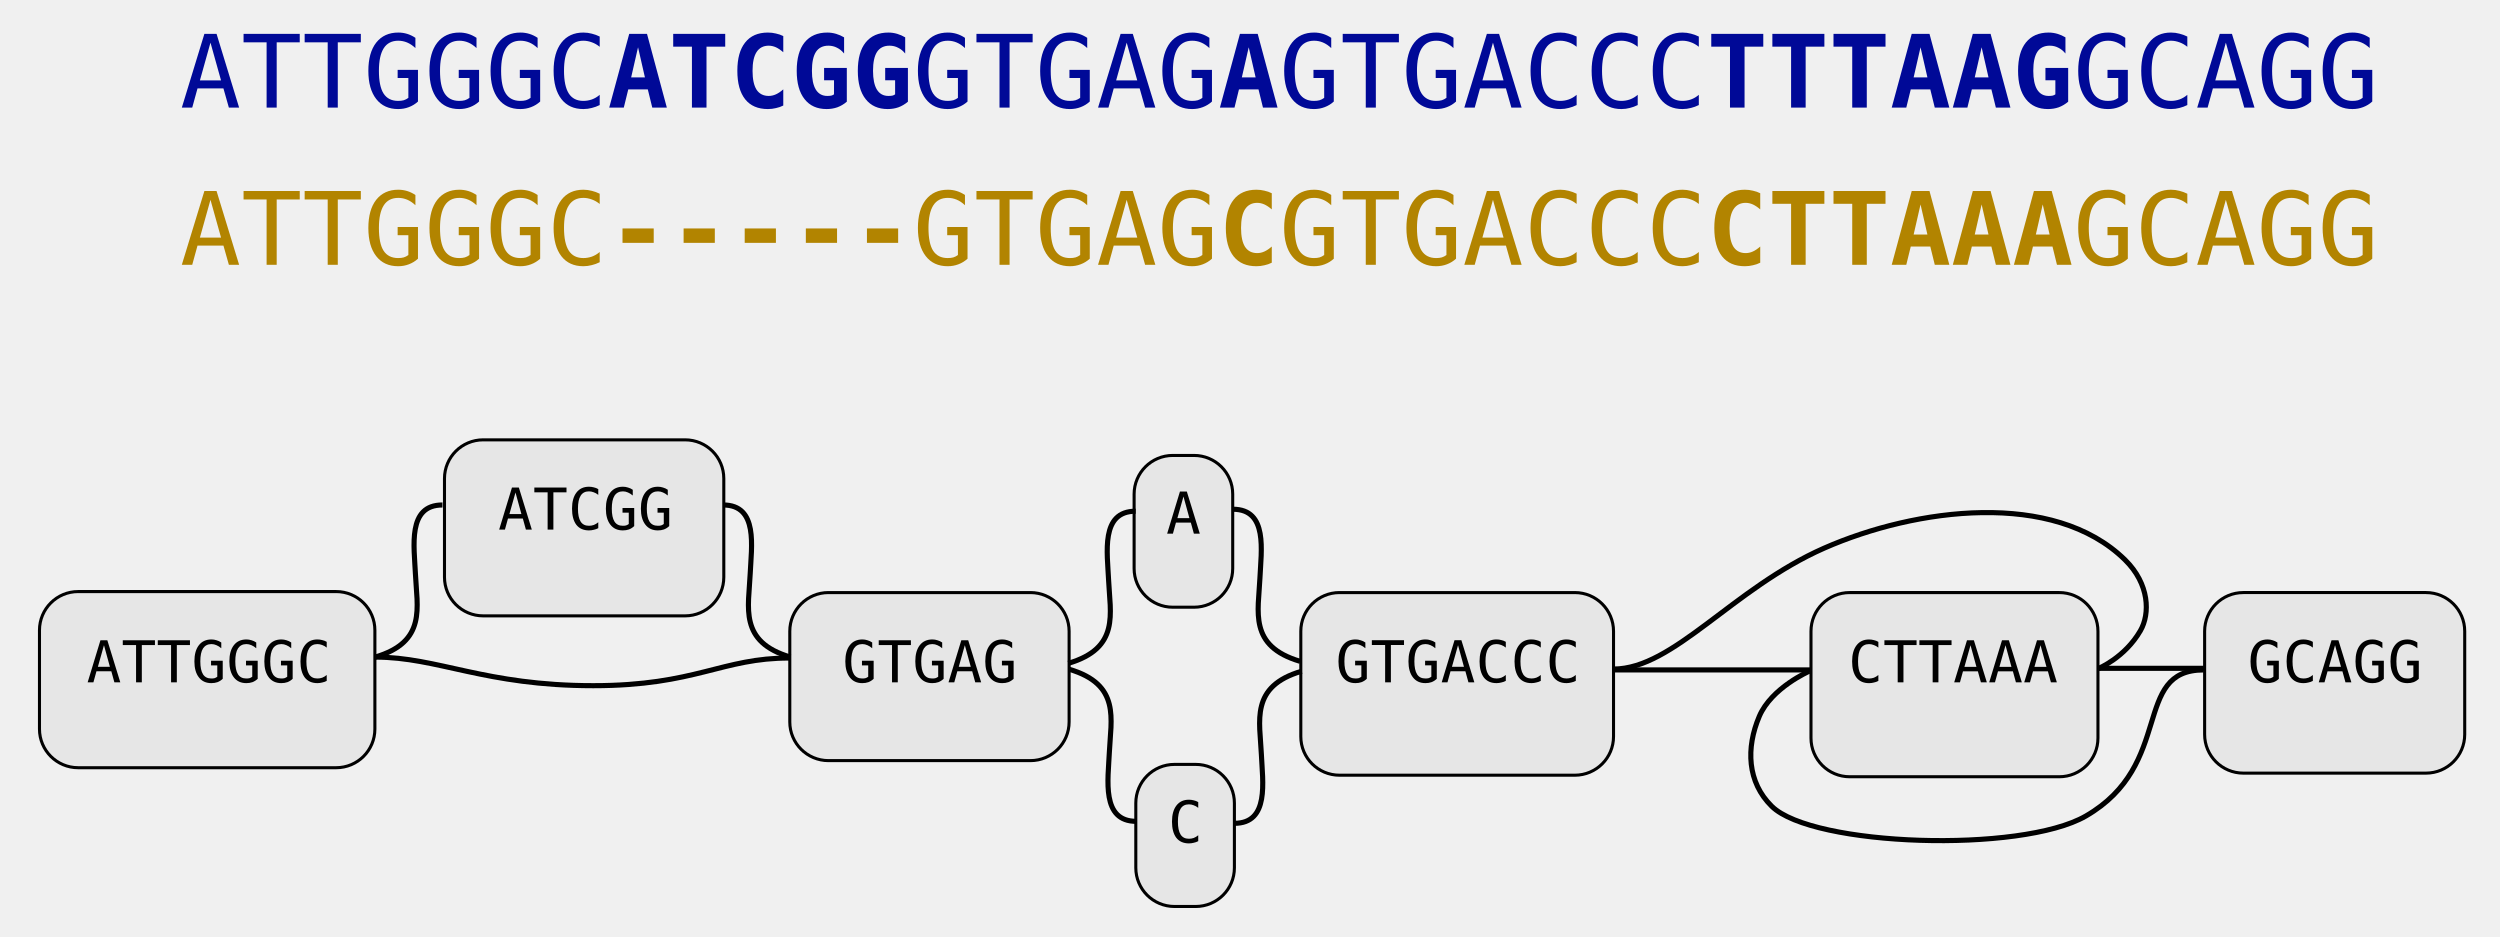
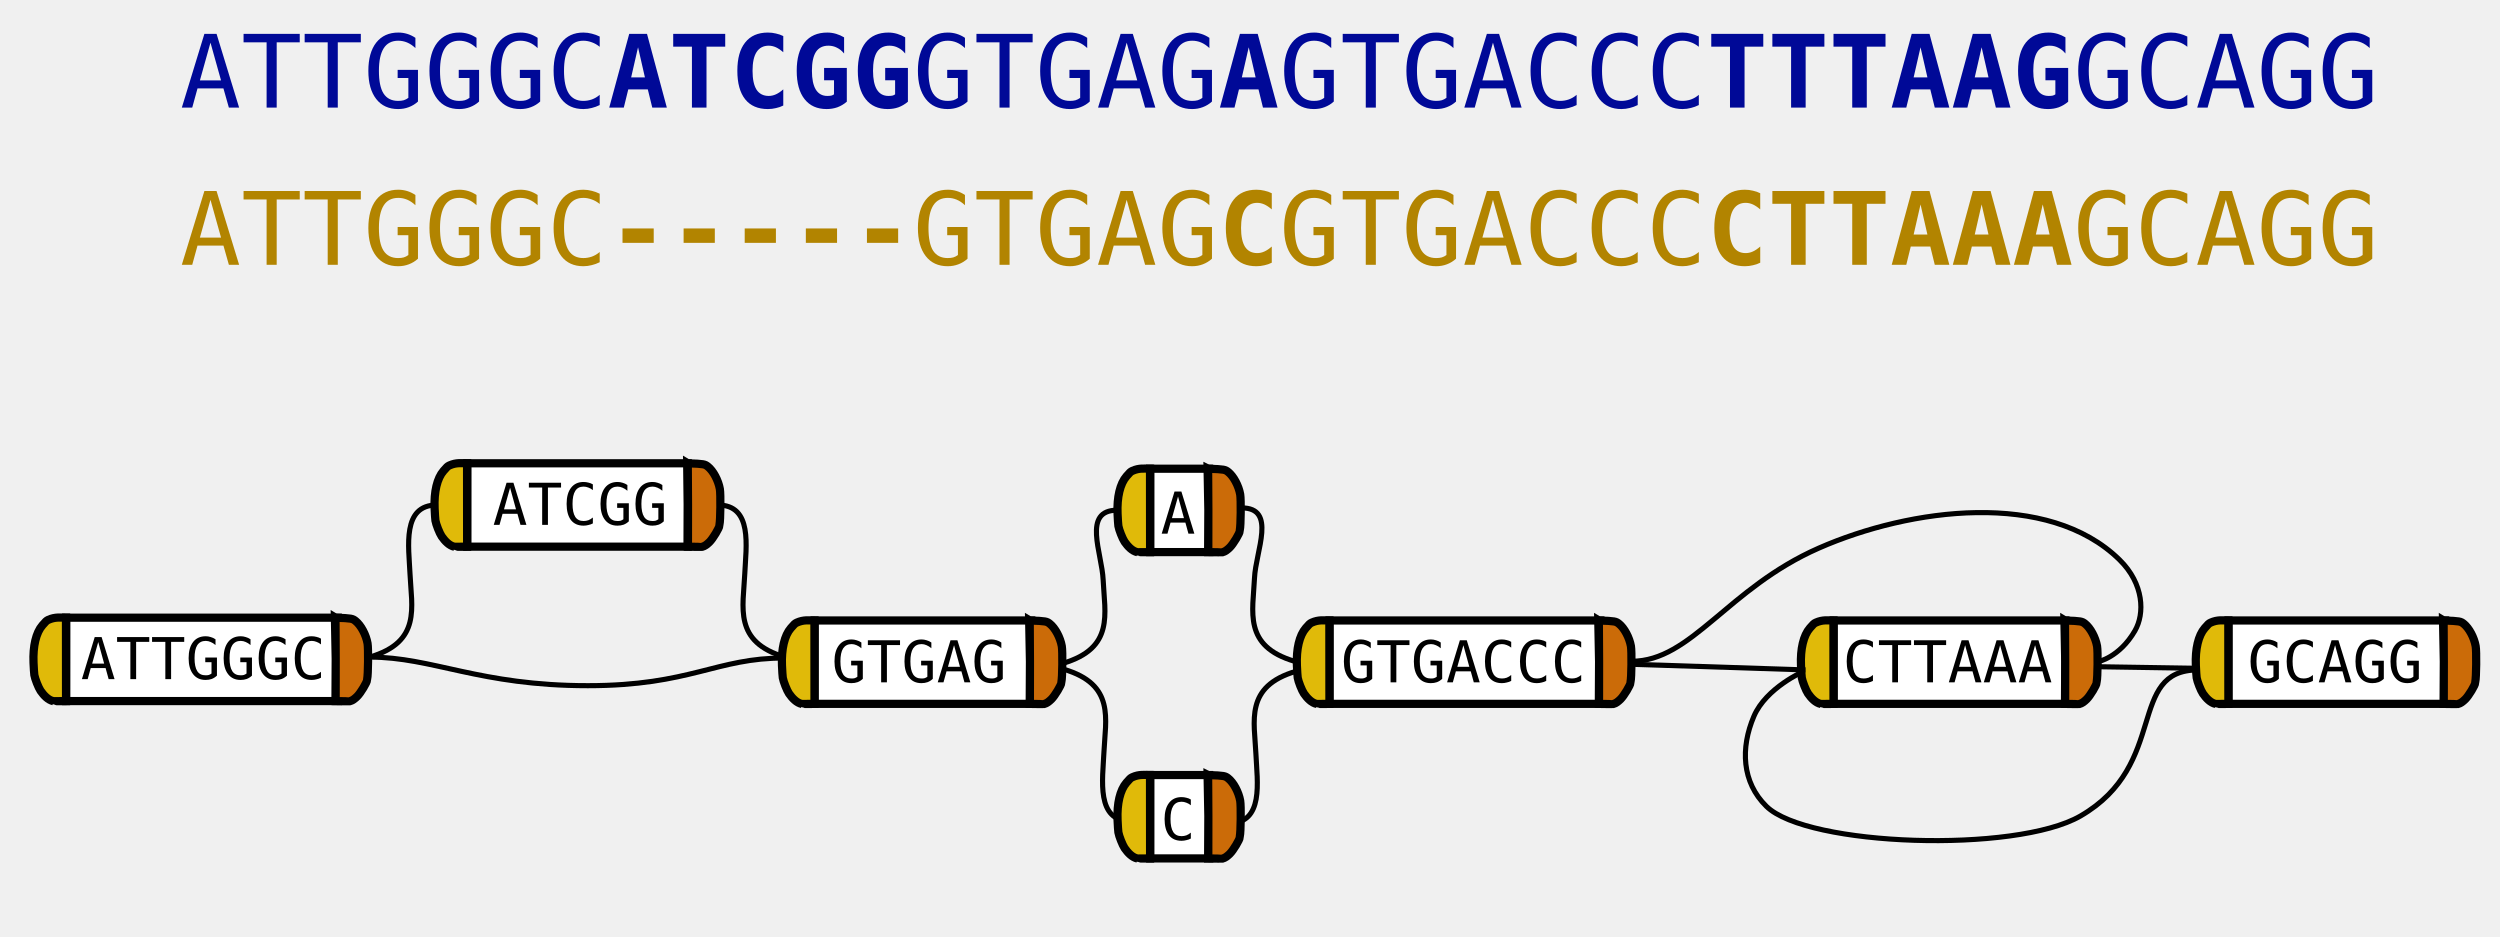
<svg xmlns="http://www.w3.org/2000/svg" width="244.07mm" height="91.473mm" viewBox="0 0 244.07 91.473" version="1.1" id="svg1">
  <defs id="defs1" />
  <g id="layer1" transform="translate(-17.20213,-71.16942)">
+     <rect style="font-variation-settings:normal;fill:#ffffff;fill-opacity:1;fill-rule:evenodd;stroke:#000000;stroke-width:0.801;stroke-linecap:butt;stroke-linejoin:miter;stroke-miterlimit:4;stroke-dasharray:none;stroke-dashoffset:0;stroke-opacity:1;stop-color:#000000" id="rect1161" width="21.153" height="8.14" x="234.765" y="131.745" ry="0" />
+     <path style="fill:#e0ba09;fill-opacity:1;stroke:#000000;stroke-width:0.801;stroke-dasharray:none;stroke-opacity:1" d="m 233.515,139.897 c -0.511,-0.114 -0.93,-0.563 -1.247,-1.016 -0.206,-0.304 -0.548,-1.172 -0.61,-1.545 -0.02,-0.124 -0.056,-0.662 -0.079,-1.195 -0.07,-1.614 0.245,-2.937 0.871,-3.656 0.312,-0.359 0.392,-0.448 0.572,-0.529 0.672,-0.306 1.202,-0.212 1.724,-0.213 -0.004,0.15 0.007,8.143 0.007,8.143 -0.758,-0.009 -1.218,0.028 -1.237,0.012 z" id="path1163" />
+     <path style="fill:#cb6b08;fill-opacity:1;stroke:#000000;stroke-width:0.801;stroke-dasharray:none;stroke-opacity:1" d="m 255.77,131.748 c 1.597,0.047 1.671,0.095 1.949,0.313 0.53,0.417 1.029,1.346 1.179,2.197 0.086,0.489 0.058,3.115 -0.038,3.46 -0.008,0.029 -0.013,0.078 -0.012,0.109 0.012,0.211 -0.633,1.281 -0.97,1.607 -0.265,0.251 -0.431,0.394 -0.74,0.476 -0.047,0.012 -0.506,-0.019 -1.355,-0.024 0.016,-0.329 0.004,-7.939 -0.015,-8.139 z" id="path1165" />
+     <rect style="font-variation-settings:normal;fill:#ffffff;fill-opacity:1;fill-rule:evenodd;stroke:#000000;stroke-width:0.801;stroke-linecap:butt;stroke-linejoin:miter;stroke-miterlimit:4;stroke-dasharray:none;stroke-dashoffset:0;stroke-opacity:1;stop-color:#000000" id="rect1084" width="22.633" height="8.14" x="196.215" y="131.745" ry="0" />
+     <path style="fill:#e0ba09;fill-opacity:1;stroke:#000000;stroke-width:0.801;stroke-dasharray:none;stroke-opacity:1" d="m 194.965,139.897 c -0.511,-0.114 -0.93,-0.563 -1.247,-1.016 -0.206,-0.304 -0.548,-1.172 -0.61,-1.545 -0.02,-0.124 -0.056,-0.662 -0.079,-1.195 -0.07,-1.614 0.245,-2.937 0.871,-3.656 0.312,-0.359 0.392,-0.448 0.572,-0.529 0.672,-0.306 1.202,-0.212 1.724,-0.213 -0.004,0.15 0.007,8.143 0.007,8.143 -0.758,-0.009 -1.218,0.028 -1.237,0.012 z" id="path1086" />
+     <path style="fill:#cb6b08;fill-opacity:1;stroke:#000000;stroke-width:0.801;stroke-dasharray:none;stroke-opacity:1" d="m 218.807,131.748 c 1.597,0.047 1.671,0.095 1.949,0.313 0.53,0.417 1.029,1.346 1.179,2.197 0.086,0.489 0.058,3.115 -0.038,3.46 -0.008,0.029 -0.013,0.078 -0.012,0.109 0.012,0.211 -0.633,1.281 -0.97,1.607 -0.265,0.251 -0.431,0.394 -0.74,0.476 -0.047,0.012 -0.506,-0.019 -1.355,-0.024 0.016,-0.329 0.004,-7.939 -0.015,-8.139 z" id="path1088" />
+     <rect style="font-variation-settings:normal;fill:#ffffff;fill-opacity:1;fill-rule:evenodd;stroke:#000000;stroke-width:0.801;stroke-linecap:butt;stroke-linejoin:miter;stroke-miterlimit:4;stroke-dasharray:none;stroke-dashoffset:0;stroke-opacity:1;stop-color:#000000" id="rect950" width="26.44" height="8.14" x="147.002" y="131.745" ry="0" />
+     <path style="fill:#e0ba09;fill-opacity:1;stroke:#000000;stroke-width:0.801;stroke-dasharray:none;stroke-opacity:1" d="m 145.752,139.897 c -0.511,-0.114 -0.93,-0.563 -1.247,-1.016 -0.206,-0.304 -0.548,-1.172 -0.61,-1.545 -0.02,-0.124 -0.056,-0.662 -0.079,-1.195 -0.07,-1.614 0.245,-2.937 0.871,-3.656 0.312,-0.359 0.392,-0.448 0.572,-0.529 0.672,-0.306 1.202,-0.212 1.724,-0.213 -0.004,0.15 0.007,8.143 0.007,8.143 -0.758,-0.009 -1.218,0.028 -1.237,0.012 z" id="path952" />
+     <path style="fill:#cb6b08;fill-opacity:1;stroke:#000000;stroke-width:0.801;stroke-dasharray:none;stroke-opacity:1" d="m 173.299,131.748 c 1.597,0.047 1.671,0.095 1.949,0.313 0.53,0.417 1.029,1.346 1.179,2.197 0.086,0.489 0.058,3.115 -0.038,3.46 -0.008,0.029 -0.013,0.078 -0.012,0.109 0.012,0.211 -0.633,1.281 -0.97,1.607 -0.265,0.251 -0.431,0.394 -0.74,0.476 -0.047,0.012 -0.506,-0.019 -1.355,-0.024 0.016,-0.329 0.004,-7.939 -0.015,-8.139 z" id="path954" />
+     <rect style="font-variation-settings:normal;fill:#ffffff;fill-opacity:1;fill-rule:evenodd;stroke:#000000;stroke-width:0.801;stroke-linecap:butt;stroke-linejoin:miter;stroke-miterlimit:4;stroke-dasharray:none;stroke-dashoffset:0;stroke-opacity:1;stop-color:#000000" id="rect699" width="5.756" height="8.14" x="129.494" y="116.929" ry="0" />
+     <path style="fill:#e0ba09;fill-opacity:1;stroke:#000000;stroke-width:0.801;stroke-dasharray:none;stroke-opacity:1" d="m 128.244,125.081 c -0.511,-0.114 -0.93,-0.563 -1.247,-1.016 -0.206,-0.304 -0.548,-1.172 -0.61,-1.545 -0.02,-0.124 -0.056,-0.662 -0.079,-1.195 -0.07,-1.614 0.245,-2.937 0.871,-3.656 0.312,-0.359 0.392,-0.448 0.572,-0.529 0.672,-0.306 1.202,-0.212 1.724,-0.213 -0.004,0.15 0.007,8.143 0.007,8.143 -0.758,-0.009 -1.218,0.028 -1.237,0.012 z" id="path701" />
+     <path style="fill:#cb6b08;fill-opacity:1;stroke:#000000;stroke-width:0.801;stroke-dasharray:none;stroke-opacity:1" d="m 135.153,116.931 c 1.597,0.047 1.671,0.095 1.949,0.313 0.53,0.417 1.029,1.346 1.179,2.197 0.086,0.489 0.058,3.115 -0.038,3.46 -0.008,0.029 -0.013,0.078 -0.012,0.109 0.012,0.211 -0.633,1.281 -0.97,1.607 -0.265,0.251 -0.431,0.394 -0.74,0.476 -0.047,0.012 -0.506,-0.019 -1.355,-0.024 0.016,-0.329 0.004,-7.939 -0.015,-8.139 z" id="path703" />
+     <rect style="font-variation-settings:normal;fill:#ffffff;fill-opacity:1;fill-rule:evenodd;stroke:#000000;stroke-width:0.801;stroke-linecap:butt;stroke-linejoin:miter;stroke-miterlimit:4;stroke-dasharray:none;stroke-dashoffset:0;stroke-opacity:1;stop-color:#000000" id="rect626" width="21.153" height="8.14" x="96.731" y="131.745" ry="0" />
+     <path style="fill:#e0ba09;fill-opacity:1;stroke:#000000;stroke-width:0.801;stroke-dasharray:none;stroke-opacity:1" d="m 95.481,139.897 c -0.511,-0.114 -0.93,-0.563 -1.247,-1.016 -0.206,-0.304 -0.548,-1.172 -0.61,-1.545 -0.02,-0.124 -0.056,-0.662 -0.079,-1.195 -0.07,-1.614 0.245,-2.937 0.871,-3.656 0.312,-0.359 0.392,-0.448 0.572,-0.529 0.672,-0.306 1.202,-0.212 1.724,-0.213 -0.004,0.15 0.007,8.143 0.007,8.143 -0.758,-0.009 -1.218,0.028 -1.237,0.012 z" id="path628" />
+     <path style="fill:#cb6b08;fill-opacity:1;stroke:#000000;stroke-width:0.801;stroke-dasharray:none;stroke-opacity:1" d="m 117.736,131.748 c 1.597,0.047 1.671,0.095 1.949,0.313 0.53,0.417 1.029,1.346 1.179,2.197 0.086,0.489 0.058,3.115 -0.038,3.46 -0.008,0.029 -0.013,0.078 -0.012,0.109 0.012,0.211 -0.633,1.281 -0.97,1.607 -0.265,0.251 -0.431,0.394 -0.74,0.476 -0.047,0.012 -0.506,-0.019 -1.355,-0.024 0.016,-0.329 0.004,-7.939 -0.015,-8.139 z" id="path630" />
+     <rect style="font-variation-settings:normal;fill:#ffffff;fill-opacity:1;fill-rule:evenodd;stroke:#000000;stroke-width:0.801;stroke-linecap:butt;stroke-linejoin:miter;stroke-miterlimit:4;stroke-dasharray:none;stroke-dashoffset:0;stroke-opacity:1;stop-color:#000000" id="rect446" width="21.524" height="8.14" x="62.819" y="116.399" ry="0" />
+     <path style="fill:#e0ba09;fill-opacity:1;stroke:#000000;stroke-width:0.801;stroke-dasharray:none;stroke-opacity:1" d="m 61.569,124.551 c -0.511,-0.114 -0.93,-0.563 -1.247,-1.016 -0.206,-0.304 -0.548,-1.172 -0.61,-1.545 -0.02,-0.124 -0.056,-0.662 -0.079,-1.195 -0.07,-1.614 0.245,-2.937 0.871,-3.656 0.312,-0.359 0.392,-0.448 0.572,-0.529 0.672,-0.306 1.202,-0.212 1.724,-0.213 -0.004,0.15 0.006,8.143 0.006,8.143 -0.758,-0.009 -1.218,0.028 -1.237,0.012 z" id="path448" />
+     <path style="fill:#cb6b08;fill-opacity:1;stroke:#000000;stroke-width:0.801;stroke-dasharray:none;stroke-opacity:1" d="m 84.353,116.402 c 1.597,0.047 1.671,0.095 1.949,0.313 0.53,0.417 1.029,1.346 1.179,2.197 0.086,0.489 0.058,3.115 -0.038,3.46 -0.008,0.029 -0.013,0.078 -0.012,0.109 0.012,0.211 -0.633,1.281 -0.97,1.607 -0.265,0.251 -0.431,0.394 -0.74,0.476 -0.047,0.012 -0.506,-0.019 -1.355,-0.024 0.016,-0.329 0.004,-7.939 -0.015,-8.139 z" id="path450" />
    <text xml:space="preserve" style="font-size:5.644px;line-height:0.4;font-family:Arial;-inkscape-font-specification:Arial;text-decoration-color:#000000;letter-spacing:0.019px;fill:none;fill-rule:evenodd;stroke:#000000;stroke-width:2.449;stroke-opacity:1" x="102.961" y="47.816" id="text1">
      <tspan id="tspan1" style="stroke:#000000;stroke-width:2.449;stroke-opacity:1" x="102.961" y="47.816" />
    </text>
    <text xml:space="preserve" style="font-size:9.878px;line-height:0.4;font-family:Arial;-inkscape-font-specification:Arial;text-decoration-color:#000000;letter-spacing:0.019px;fill:#000997;fill-opacity:1;fill-rule:evenodd;stroke:none;stroke-width:0.3;stroke-dasharray:none;stroke-opacity:1" x="34.78" y="81.676" id="text2">
      <tspan id="tspan2" style="font-style:normal;font-variant:normal;font-weight:normal;font-stretch:normal;font-size:9.878px;font-family:'DejaVu Sans Mono';-inkscape-font-specification:'DejaVu Sans Mono';fill:#000997;fill-opacity:1;stroke:none;stroke-width:0.3;stroke-dasharray:none" x="34.78" y="81.676">ATTGGGC<tspan style="font-weight:bold;font-size:9.878px;fill:#000997;fill-opacity:1" id="tspan9">ATCGG</tspan>GTGAG<tspan style="font-weight:bold;font-size:9.878px;fill:#000997;fill-opacity:1" id="tspan7">A</tspan>GTGACCC<tspan style="font-weight:bold;font-size:9.878px;fill:#000997;fill-opacity:1" id="tspan11">TTTAAG</tspan>GCAGG</tspan>
    </text>
    <text xml:space="preserve" style="font-size:9.878px;line-height:0.4;font-family:Arial;-inkscape-font-specification:Arial;text-decoration-color:#000000;letter-spacing:0.019px;fill:#b28400;fill-opacity:1;fill-rule:evenodd;stroke:none;stroke-width:0.3;stroke-dasharray:none;stroke-opacity:1" x="34.78" y="97.021" id="text5">
      <tspan id="tspan5" style="font-style:normal;font-variant:normal;font-weight:normal;font-stretch:normal;font-size:9.878px;font-family:'DejaVu Sans Mono';-inkscape-font-specification:'DejaVu Sans Mono';fill:#b28400;fill-opacity:1;stroke:none;stroke-width:0.3;stroke-dasharray:none" x="34.78" y="97.021">ATTGGGC<tspan style="font-weight:bold;font-size:9.878px;fill:#b28400;fill-opacity:1" id="tspan8">-----</tspan>GTGAG<tspan style="font-weight:bold;font-size:9.878px;fill:#b28400;fill-opacity:1" id="tspan6">C</tspan>GTGACCC<tspan style="font-weight:bold;font-size:9.878px;fill:#b28400;fill-opacity:1" id="tspan10">CTTAAA</tspan>GCAGG</tspan>
    </text>
-     <g id="g40" transform="translate(3.704167,3.175)">
-       <rect style="fill:#e6e6e6;fill-opacity:1;fill-rule:evenodd;stroke:#000000;stroke-width:0.3;stroke-dasharray:none;stroke-opacity:1" id="rect19" width="32.745" height="17.197" x="17.352" y="125.748" ry="3.778" />
-       <text xml:space="preserve" style="font-style:normal;font-variant:normal;font-weight:normal;font-stretch:normal;font-size:5.644px;line-height:0.4;font-family:'DejaVu Sans Mono';-inkscape-font-specification:'DejaVu Sans Mono';text-decoration-color:#000000;letter-spacing:0.019px;fill:#000000;fill-opacity:1;fill-rule:evenodd;stroke:none;stroke-width:0.3;stroke-dasharray:none;stroke-opacity:1" x="21.945" y="134.61" id="text12">
-         <tspan id="tspan12" style="stroke-width:0.3" x="21.945" y="134.61">ATTGGGC</tspan>
-       </text>
-     </g>
-     <g id="g39" transform="translate(3.704167,3.175)">
-       <rect style="fill:#e6e6e6;fill-opacity:1;fill-rule:evenodd;stroke:#000000;stroke-width:0.3;stroke-dasharray:none;stroke-opacity:1" id="rect20" width="27.269" height="17.185" x="56.892" y="110.935" ry="3.778" />
-       <text xml:space="preserve" style="font-style:normal;font-variant:normal;font-weight:normal;font-stretch:normal;font-size:5.644px;line-height:0.4;font-family:'DejaVu Sans Mono';-inkscape-font-specification:'DejaVu Sans Mono';text-decoration-color:#000000;letter-spacing:0.019px;fill:#000000;fill-opacity:1;fill-rule:evenodd;stroke:none;stroke-width:0.3;stroke-dasharray:none;stroke-opacity:1" x="62.121" y="119.7" id="text13">
-         <tspan id="tspan13" style="stroke-width:0.3" x="62.121" y="119.7">ATCGG</tspan>
-       </text>
-     </g>
-     <g id="g28" transform="translate(5.162984,5.604689)">
-       <rect style="fill:#e6e6e6;fill-opacity:1;fill-rule:evenodd;stroke:#000000;stroke-width:0.3;stroke-dasharray:none;stroke-opacity:1" id="rect21" width="27.269" height="16.407" x="89.145" y="123.416" ry="3.778" />
-       <text xml:space="preserve" style="font-style:normal;font-variant:normal;font-weight:normal;font-stretch:normal;font-size:5.644px;line-height:0.4;font-family:'DejaVu Sans Mono';-inkscape-font-specification:'DejaVu Sans Mono';text-decoration-color:#000000;letter-spacing:0.019px;fill:#000000;fill-opacity:1;fill-rule:evenodd;stroke:none;stroke-width:0.3;stroke-dasharray:none;stroke-opacity:1" x="94.284" y="132.181" id="text14">
-         <tspan id="tspan14" style="stroke-width:0.3" x="94.284" y="132.181">GTGAG</tspan>
-       </text>
-     </g>
-     <g id="g29" transform="translate(8.734265,7.271845)">
-       <rect style="fill:#e6e6e6;fill-opacity:1;fill-rule:evenodd;stroke:#000000;stroke-width:0.3;stroke-dasharray:none;stroke-opacity:1" id="rect26" width="9.626" height="14.818" x="119.189" y="108.361" ry="3.778" />
-       <text xml:space="preserve" style="font-style:normal;font-variant:normal;font-weight:normal;font-stretch:normal;font-size:5.644px;line-height:0.4;font-family:'DejaVu Sans Mono';-inkscape-font-specification:'DejaVu Sans Mono';text-decoration-color:#000000;letter-spacing:0.019px;fill:#000000;fill-opacity:1;fill-rule:evenodd;stroke:none;stroke-width:0.3;stroke-dasharray:none;stroke-opacity:1" x="122.303" y="115.998" id="text15">
-         <tspan id="tspan15" style="stroke-width:0.3" x="122.303" y="115.998">A</tspan>
-       </text>
-     </g>
-     <g id="g30" transform="translate(7.9375,4.7625)">
-       <rect style="fill:#e6e6e6;fill-opacity:1;fill-rule:evenodd;stroke:#000000;stroke-width:0.3;stroke-dasharray:none;stroke-opacity:1" id="rect25" width="9.626" height="13.871" x="120.151" y="141.034" ry="3.778" />
-       <text xml:space="preserve" style="font-style:normal;font-variant:normal;font-weight:normal;font-stretch:normal;font-size:5.644px;line-height:0.4;font-family:'DejaVu Sans Mono';-inkscape-font-specification:'DejaVu Sans Mono';text-decoration-color:#000000;letter-spacing:0.019px;fill:#000000;fill-opacity:1;fill-rule:evenodd;stroke:none;stroke-width:0.3;stroke-dasharray:none;stroke-opacity:1" x="123.294" y="148.669" id="text16">
-         <tspan id="tspan16" style="stroke-width:0.3" x="123.294" y="148.669">C</tspan>
-       </text>
-     </g>
-     <g id="g31" transform="translate(7.9375,7.556747)">
-       <rect style="fill:#e6e6e6;fill-opacity:1;fill-rule:evenodd;stroke:#000000;stroke-width:0.3;stroke-dasharray:none;stroke-opacity:1" id="rect22" width="30.53" height="17.831" x="136.26" y="121.464" ry="3.778" />
-       <text xml:space="preserve" style="font-style:normal;font-variant:normal;font-weight:normal;font-stretch:normal;font-size:5.644px;line-height:0.4;font-family:'DejaVu Sans Mono';-inkscape-font-specification:'DejaVu Sans Mono';text-decoration-color:#000000;letter-spacing:0.019px;fill:#000000;fill-opacity:1;fill-rule:evenodd;stroke:none;stroke-width:0.3;stroke-dasharray:none;stroke-opacity:1" x="139.656" y="130.228" id="text17">
-         <tspan id="tspan17" style="stroke-width:0.3" x="139.656" y="130.228">GTGACCC</tspan>
-       </text>
-     </g>
-     <g id="g32" transform="translate(3.704167,7.15039)">
-       <rect style="fill:#e6e6e6;fill-opacity:1;fill-rule:evenodd;stroke:#000000;stroke-width:0.3;stroke-dasharray:none;stroke-opacity:1" id="rect23" width="28.016" height="17.982" x="190.301" y="121.87" ry="3.778" />
-       <text xml:space="preserve" style="font-style:normal;font-variant:normal;font-weight:normal;font-stretch:normal;font-size:5.644px;line-height:0.4;font-family:'DejaVu Sans Mono';-inkscape-font-specification:'DejaVu Sans Mono';text-decoration-color:#000000;letter-spacing:0.019px;fill:#000000;fill-opacity:1;fill-rule:evenodd;stroke:none;stroke-width:0.3;stroke-dasharray:none;stroke-opacity:1" x="193.927" y="130.635" id="text18">
-         <tspan id="tspan18" style="stroke-width:0.3" x="193.927" y="130.635">CTTAAA</tspan>
-       </text>
-     </g>
-     <g id="g33" transform="translate(3.704167,10.5083)">
-       <rect style="fill:#e6e6e6;fill-opacity:1;fill-rule:evenodd;stroke:#000000;stroke-width:0.3;stroke-dasharray:none;stroke-opacity:1" id="rect24" width="25.392" height="17.628" x="228.731" y="118.512" ry="3.778" />
-       <text xml:space="preserve" style="font-style:normal;font-variant:normal;font-weight:normal;font-stretch:normal;font-size:5.644px;line-height:0.4;font-family:'DejaVu Sans Mono';-inkscape-font-specification:'DejaVu Sans Mono';text-decoration-color:#000000;letter-spacing:0.019px;fill:#000000;fill-opacity:1;fill-rule:evenodd;stroke:none;stroke-width:0.3;stroke-dasharray:none;stroke-opacity:1" x="232.931" y="127.277" id="text19">
-         <tspan id="tspan19" style="stroke-width:0.3" x="232.931" y="127.277">GCAGG</tspan>
-       </text>
-     </g>
-     <path style="fill:none;fill-opacity:1;fill-rule:evenodd;stroke:#000000;stroke-width:0.5;stroke-dasharray:none;stroke-opacity:1" d="m 53.827,135.32 c 6.16,0 10.675,2.791 21.294,2.791 10.058,0 12.537,-2.725 19.206,-2.699" id="path33" />
-     <path style="fill:none;fill-opacity:1;fill-rule:evenodd;stroke:#000000;stroke-width:0.5;stroke-dasharray:none;stroke-opacity:1" d="m 53.827,135.32 c 5.07,-1.488 4.074,-4.865 3.932,-8.128 -0.115,-2.647 -0.812,-6.73 2.641,-6.722" id="path34" />
-     <path style="fill:none;fill-opacity:1;fill-rule:evenodd;stroke:#000000;stroke-width:0.5;stroke-dasharray:none;stroke-opacity:1" d="m 94.374,135.32 c -5.07,-1.488 -4.074,-4.865 -3.932,-8.128 0.115,-2.647 0.812,-6.73 -2.641,-6.722" id="path35" />
-     <path style="fill:none;fill-opacity:1;fill-rule:evenodd;stroke:#000000;stroke-width:0.5;stroke-dasharray:none;stroke-opacity:1" d="m 121.5,135.929 c 5.07,-1.488 4.074,-4.865 3.932,-8.128 -0.115,-2.647 -0.812,-6.73 2.641,-6.722" id="path36" />
-     <path style="fill:none;fill-opacity:1;fill-rule:evenodd;stroke:#000000;stroke-width:0.5;stroke-dasharray:none;stroke-opacity:1" d="m 144.138,135.736 c -5.07,-1.488 -4.074,-4.865 -3.932,-8.128 0.115,-2.647 0.812,-6.73 -2.641,-6.722" id="path37" />
-     <path style="fill:none;fill-opacity:1;fill-rule:evenodd;stroke:#000000;stroke-width:0.5;stroke-dasharray:none;stroke-opacity:1" d="m 121.573,136.505 c 5.07,1.488 4.074,4.865 3.932,8.128 -0.115,2.647 -0.812,6.73 2.641,6.722" id="path38" />
-     <path style="fill:none;fill-opacity:1;fill-rule:evenodd;stroke:#000000;stroke-width:0.5;stroke-dasharray:none;stroke-opacity:1" d="m 144.28,136.698 c -5.07,1.488 -4.074,4.865 -3.932,8.128 0.115,2.647 0.812,6.73 -2.641,6.722" id="path39" />
-     <path style="fill:none;fill-opacity:1;fill-rule:evenodd;stroke:#000000;stroke-width:0.5;stroke-dasharray:none;stroke-opacity:1" d="m 174.673,136.572 h 19.323" id="path40" />
-     <path style="fill:none;fill-opacity:1;fill-rule:evenodd;stroke:#000000;stroke-width:0.5;stroke-dasharray:none;stroke-opacity:1" d="m 221.982,136.416 h 10.388" id="path41" />
-     <path style="fill:none;fill-opacity:1;fill-rule:evenodd;stroke:#000000;stroke-width:0.5;stroke-dasharray:none;stroke-opacity:1" d="m 174.733,136.487 c 5.838,0 11.641,-7.883 20.566,-11.806 8.938,-3.928 22.399,-5.697 29.364,1.145 2.399,2.356 2.458,5.261 1.502,6.916 -1.521,2.634 -4.094,3.689 -4.094,3.689" id="path42" />
-     <path style="fill:none;fill-opacity:1;fill-rule:evenodd;stroke:#000000;stroke-width:0.5;stroke-dasharray:none;stroke-opacity:1" d="m 232.35,136.572 c -7.079,0 -2.783,9.225 -11.516,14.267 -6.333,3.656 -26.663,2.971 -30.655,-0.95 -2.399,-2.356 -2.536,-5.691 -1.22,-8.786 1.191,-2.799 4.881,-4.405 4.881,-4.405" id="path43" />
+     <text xml:space="preserve" style="font-style:normal;font-variant:normal;font-weight:normal;font-stretch:normal;font-size:5.644px;line-height:0.4;font-family:'DejaVu Sans Mono';-inkscape-font-specification:'DejaVu Sans Mono';text-decoration-color:#000000;letter-spacing:0.019px;fill:#000000;fill-opacity:1;fill-rule:evenodd;stroke:none;stroke-width:0.3;stroke-dasharray:none;stroke-opacity:1" x="65.296" y="122.409" id="text13">
+       <tspan id="tspan13" style="stroke-width:0.3" x="65.296" y="122.409">ATCGG</tspan>
+     </text>
+     <text xml:space="preserve" style="font-style:normal;font-variant:normal;font-weight:normal;font-stretch:normal;font-size:5.644px;line-height:0.4;font-family:'DejaVu Sans Mono';-inkscape-font-specification:'DejaVu Sans Mono';text-decoration-color:#000000;letter-spacing:0.019px;fill:#000000;fill-opacity:1;fill-rule:evenodd;stroke:none;stroke-width:0.3;stroke-dasharray:none;stroke-opacity:1" x="98.389" y="137.785" id="text14">
+       <tspan id="tspan14" style="stroke-width:0.3" x="98.389" y="137.785">GTGAG</tspan>
+     </text>
+     <text xml:space="preserve" style="font-style:normal;font-variant:normal;font-weight:normal;font-stretch:normal;font-size:5.644px;line-height:0.4;font-family:'DejaVu Sans Mono';-inkscape-font-specification:'DejaVu Sans Mono';text-decoration-color:#000000;letter-spacing:0.019px;fill:#000000;fill-opacity:1;fill-rule:evenodd;stroke:none;stroke-width:0.3;stroke-dasharray:none;stroke-opacity:1" x="130.508" y="123.27" id="text15">
+       <tspan id="tspan15" style="stroke-width:0.3" x="130.508" y="123.27">A</tspan>
+     </text>
+     <text xml:space="preserve" style="font-style:normal;font-variant:normal;font-weight:normal;font-stretch:normal;font-size:5.644px;line-height:0.4;font-family:'DejaVu Sans Mono';-inkscape-font-specification:'DejaVu Sans Mono';text-decoration-color:#000000;letter-spacing:0.019px;fill:#000000;fill-opacity:1;fill-rule:evenodd;stroke:none;stroke-width:0.3;stroke-dasharray:none;stroke-opacity:1" x="148.123" y="137.785" id="text17">
+       <tspan id="tspan17" style="stroke-width:0.3" x="148.123" y="137.785">GTGACCC</tspan>
+     </text>
+     <text xml:space="preserve" style="font-style:normal;font-variant:normal;font-weight:normal;font-stretch:normal;font-size:5.644px;line-height:0.4;font-family:'DejaVu Sans Mono';-inkscape-font-specification:'DejaVu Sans Mono';text-decoration-color:#000000;letter-spacing:0.019px;fill:#000000;fill-opacity:1;fill-rule:evenodd;stroke:none;stroke-width:0.3;stroke-dasharray:none;stroke-opacity:1" x="197.102" y="137.785" id="text18">
+       <tspan id="tspan18" style="stroke-width:0.3" x="197.102" y="137.785">CTTAAA</tspan>
+     </text>
+     <text xml:space="preserve" style="font-style:normal;font-variant:normal;font-weight:normal;font-stretch:normal;font-size:5.644px;line-height:0.4;font-family:'DejaVu Sans Mono';-inkscape-font-specification:'DejaVu Sans Mono';text-decoration-color:#000000;letter-spacing:0.019px;fill:#000000;fill-opacity:1;fill-rule:evenodd;stroke:none;stroke-width:0.3;stroke-dasharray:none;stroke-opacity:1" x="236.635" y="137.785" id="text19">
+       <tspan id="tspan19" style="stroke-width:0.3" x="236.635" y="137.785">GCAGG</tspan>
+     </text>
+     <path style="fill:none;fill-opacity:1;fill-rule:evenodd;stroke:#000000;stroke-width:0.5;stroke-dasharray:none;stroke-opacity:1" d="m 53.298,135.32 c 6.16,0 10.675,2.791 21.294,2.791 10.058,0 12.537,-2.725 19.206,-2.699" id="path33" />
+     <path style="fill:none;fill-opacity:1;fill-rule:evenodd;stroke:#000000;stroke-width:0.5;stroke-dasharray:none;stroke-opacity:1" d="m 53.298,135.32 c 5.07,-1.488 4.074,-4.865 3.932,-8.128 -0.115,-2.647 -0.812,-6.73 2.641,-6.722" id="path34" />
+     <path style="fill:none;fill-opacity:1;fill-rule:evenodd;stroke:#000000;stroke-width:0.5;stroke-dasharray:none;stroke-opacity:1" d="m 93.845,135.32 c -5.07,-1.488 -4.074,-4.865 -3.932,-8.128 0.115,-2.647 0.812,-6.73 -2.641,-6.722" id="path35" />
+     <path style="fill:none;fill-opacity:1;fill-rule:evenodd;stroke:#000000;stroke-width:0.5;stroke-dasharray:none;stroke-opacity:1" d="m 120.97,135.929 c 5.07,-1.488 4.074,-4.865 3.932,-8.128 -0.115,-2.647 -2.076,-6.83 1.378,-6.822" id="path36" />
+     <path style="fill:none;fill-opacity:1;fill-rule:evenodd;stroke:#000000;stroke-width:0.5;stroke-dasharray:none;stroke-opacity:1" d="m 143.608,135.736 c -5.07,-1.488 -4.074,-4.865 -3.932,-8.128 0.115,-2.647 2.195,-6.861 -1.259,-6.853" id="path37" />
+     <path style="fill:none;fill-opacity:1;fill-rule:evenodd;stroke:#000000;stroke-width:0.5;stroke-dasharray:none;stroke-opacity:1" d="m 121.044,136.505 c 5.07,1.488 4.074,4.865 3.932,8.128 -0.115,2.647 -0.812,6.73 2.641,6.722" id="path38" />
+     <path style="fill:none;fill-opacity:1;fill-rule:evenodd;stroke:#000000;stroke-width:0.5;stroke-dasharray:none;stroke-opacity:1" d="m 143.75,136.698 c -5.07,1.488 -4.074,4.865 -3.932,8.128 0.115,2.647 0.812,6.73 -2.641,6.722" id="path39" />
+     <path style="fill:none;fill-opacity:1;fill-rule:evenodd;stroke:#000000;stroke-width:0.5;stroke-dasharray:none;stroke-opacity:1" d="m 176.597,136.024 16.871,0.548" id="path40" />
+     <path style="fill:none;fill-opacity:1;fill-rule:evenodd;stroke:#000000;stroke-width:0.5;stroke-dasharray:none;stroke-opacity:1" d="m 222.047,136.261 9.793,0.155" id="path41" />
+     <path style="fill:none;fill-opacity:1;fill-rule:evenodd;stroke:#000000;stroke-width:0.5;stroke-dasharray:none;stroke-opacity:1" d="m 176.499,135.727 c 5.838,0 9.346,-7.123 18.27,-11.046 8.938,-3.928 22.399,-5.697 29.364,1.145 2.399,2.356 2.458,5.261 1.502,6.916 -1.521,2.634 -3.629,3.036 -3.629,3.036" id="path42" />
+     <path style="fill:none;fill-opacity:1;fill-rule:evenodd;stroke:#000000;stroke-width:0.5;stroke-dasharray:none;stroke-opacity:1" d="m 231.821,136.572 c -7.079,0 -2.783,9.225 -11.516,14.267 -6.333,3.656 -26.663,2.971 -30.655,-0.95 -2.399,-2.356 -2.536,-5.691 -1.22,-8.786 1.191,-2.799 4.881,-4.405 4.881,-4.405" id="path43" />
+     <rect style="font-variation-settings:normal;fill:#ffffff;fill-opacity:1;fill-rule:evenodd;stroke:#000000;stroke-width:0.801;stroke-linecap:butt;stroke-linejoin:miter;stroke-miterlimit:4;stroke-dasharray:none;stroke-dashoffset:0;stroke-opacity:1;stop-color:#000000" id="rect5864-1" width="26.525" height="8.14" x="23.661" y="131.473" ry="0" />
+     <path style="fill:#e0ba09;fill-opacity:1;stroke:#000000;stroke-width:0.801;stroke-dasharray:none;stroke-opacity:1" d="m 22.411,139.625 c -0.511,-0.114 -0.93,-0.563 -1.247,-1.016 -0.206,-0.304 -0.548,-1.172 -0.61,-1.545 -0.02,-0.124 -0.056,-0.662 -0.079,-1.195 -0.07,-1.614 0.245,-2.937 0.871,-3.656 0.312,-0.359 0.392,-0.448 0.572,-0.529 0.672,-0.306 1.202,-0.212 1.724,-0.213 -0.004,0.15 0.006,8.143 0.006,8.143 -0.758,-0.009 -1.218,0.028 -1.237,0.012 z" id="path429-3-1" />
+     <path style="fill:#cb6b08;fill-opacity:1;stroke:#000000;stroke-width:0.801;stroke-dasharray:none;stroke-opacity:1" d="m 49.958,131.476 c 1.597,0.047 1.671,0.095 1.949,0.313 0.53,0.417 1.029,1.346 1.179,2.197 0.086,0.489 0.058,3.115 -0.038,3.46 -0.008,0.029 -0.013,0.078 -0.012,0.109 0.012,0.211 -0.633,1.281 -0.97,1.607 -0.265,0.251 -0.431,0.394 -0.74,0.476 -0.047,0.012 -0.506,-0.019 -1.355,-0.024 0.016,-0.329 0.004,-7.939 -0.015,-8.139 z" id="path429-59" />
+     <text xml:space="preserve" style="font-style:normal;font-variant:normal;font-weight:normal;font-stretch:normal;font-size:5.644px;line-height:0.4;font-family:'DejaVu Sans Mono';-inkscape-font-specification:'DejaVu Sans Mono';text-decoration-color:#000000;letter-spacing:0.019px;fill:#000000;fill-opacity:1;fill-rule:evenodd;stroke:none;stroke-width:0.3;stroke-dasharray:none;stroke-opacity:1" x="25.089" y="137.471" id="text12">
+       <tspan id="tspan12" style="stroke-width:0.3" x="25.089" y="137.471">ATTGGGC</tspan>
+     </text>
+     <rect style="font-variation-settings:normal;fill:#ffffff;fill-opacity:1;fill-rule:evenodd;stroke:#000000;stroke-width:0.801;stroke-linecap:butt;stroke-linejoin:miter;stroke-miterlimit:4;stroke-dasharray:none;stroke-dashoffset:0;stroke-opacity:1;stop-color:#000000" id="rect822" width="5.756" height="8.14" x="129.494" y="146.835" ry="0" />
+     <path style="fill:#e0ba09;fill-opacity:1;stroke:#000000;stroke-width:0.801;stroke-dasharray:none;stroke-opacity:1" d="m 128.244,154.987 c -0.511,-0.114 -0.93,-0.563 -1.247,-1.016 -0.206,-0.304 -0.548,-1.172 -0.61,-1.545 -0.02,-0.124 -0.056,-0.662 -0.079,-1.195 -0.07,-1.614 0.245,-2.937 0.871,-3.656 0.312,-0.359 0.392,-0.448 0.572,-0.529 0.672,-0.306 1.202,-0.212 1.724,-0.213 -0.004,0.15 0.007,8.143 0.007,8.143 -0.758,-0.009 -1.218,0.028 -1.237,0.012 z" id="path824" />
+     <path style="fill:#cb6b08;fill-opacity:1;stroke:#000000;stroke-width:0.801;stroke-dasharray:none;stroke-opacity:1" d="m 135.153,146.838 c 1.597,0.047 1.671,0.095 1.949,0.313 0.53,0.417 1.029,1.346 1.179,2.197 0.086,0.489 0.058,3.115 -0.038,3.46 -0.008,0.029 -0.013,0.078 -0.012,0.109 0.012,0.211 -0.633,1.281 -0.97,1.607 -0.265,0.251 -0.431,0.394 -0.74,0.476 -0.047,0.012 -0.506,-0.019 -1.355,-0.024 0.016,-0.329 0.004,-7.939 -0.015,-8.139 z" id="path826" />
+     <text xml:space="preserve" style="font-style:normal;font-variant:normal;font-weight:normal;font-stretch:normal;font-size:5.644px;line-height:0.4;font-family:'DejaVu Sans Mono';-inkscape-font-specification:'DejaVu Sans Mono';text-decoration-color:#000000;letter-spacing:0.019px;fill:#000000;fill-opacity:1;fill-rule:evenodd;stroke:none;stroke-width:0.3;stroke-dasharray:none;stroke-opacity:1" x="130.508" y="153.177" id="text830">
+       <tspan id="tspan828" style="stroke-width:0.3" x="130.508" y="153.177">C</tspan>
+     </text>
  </g>
</svg>
